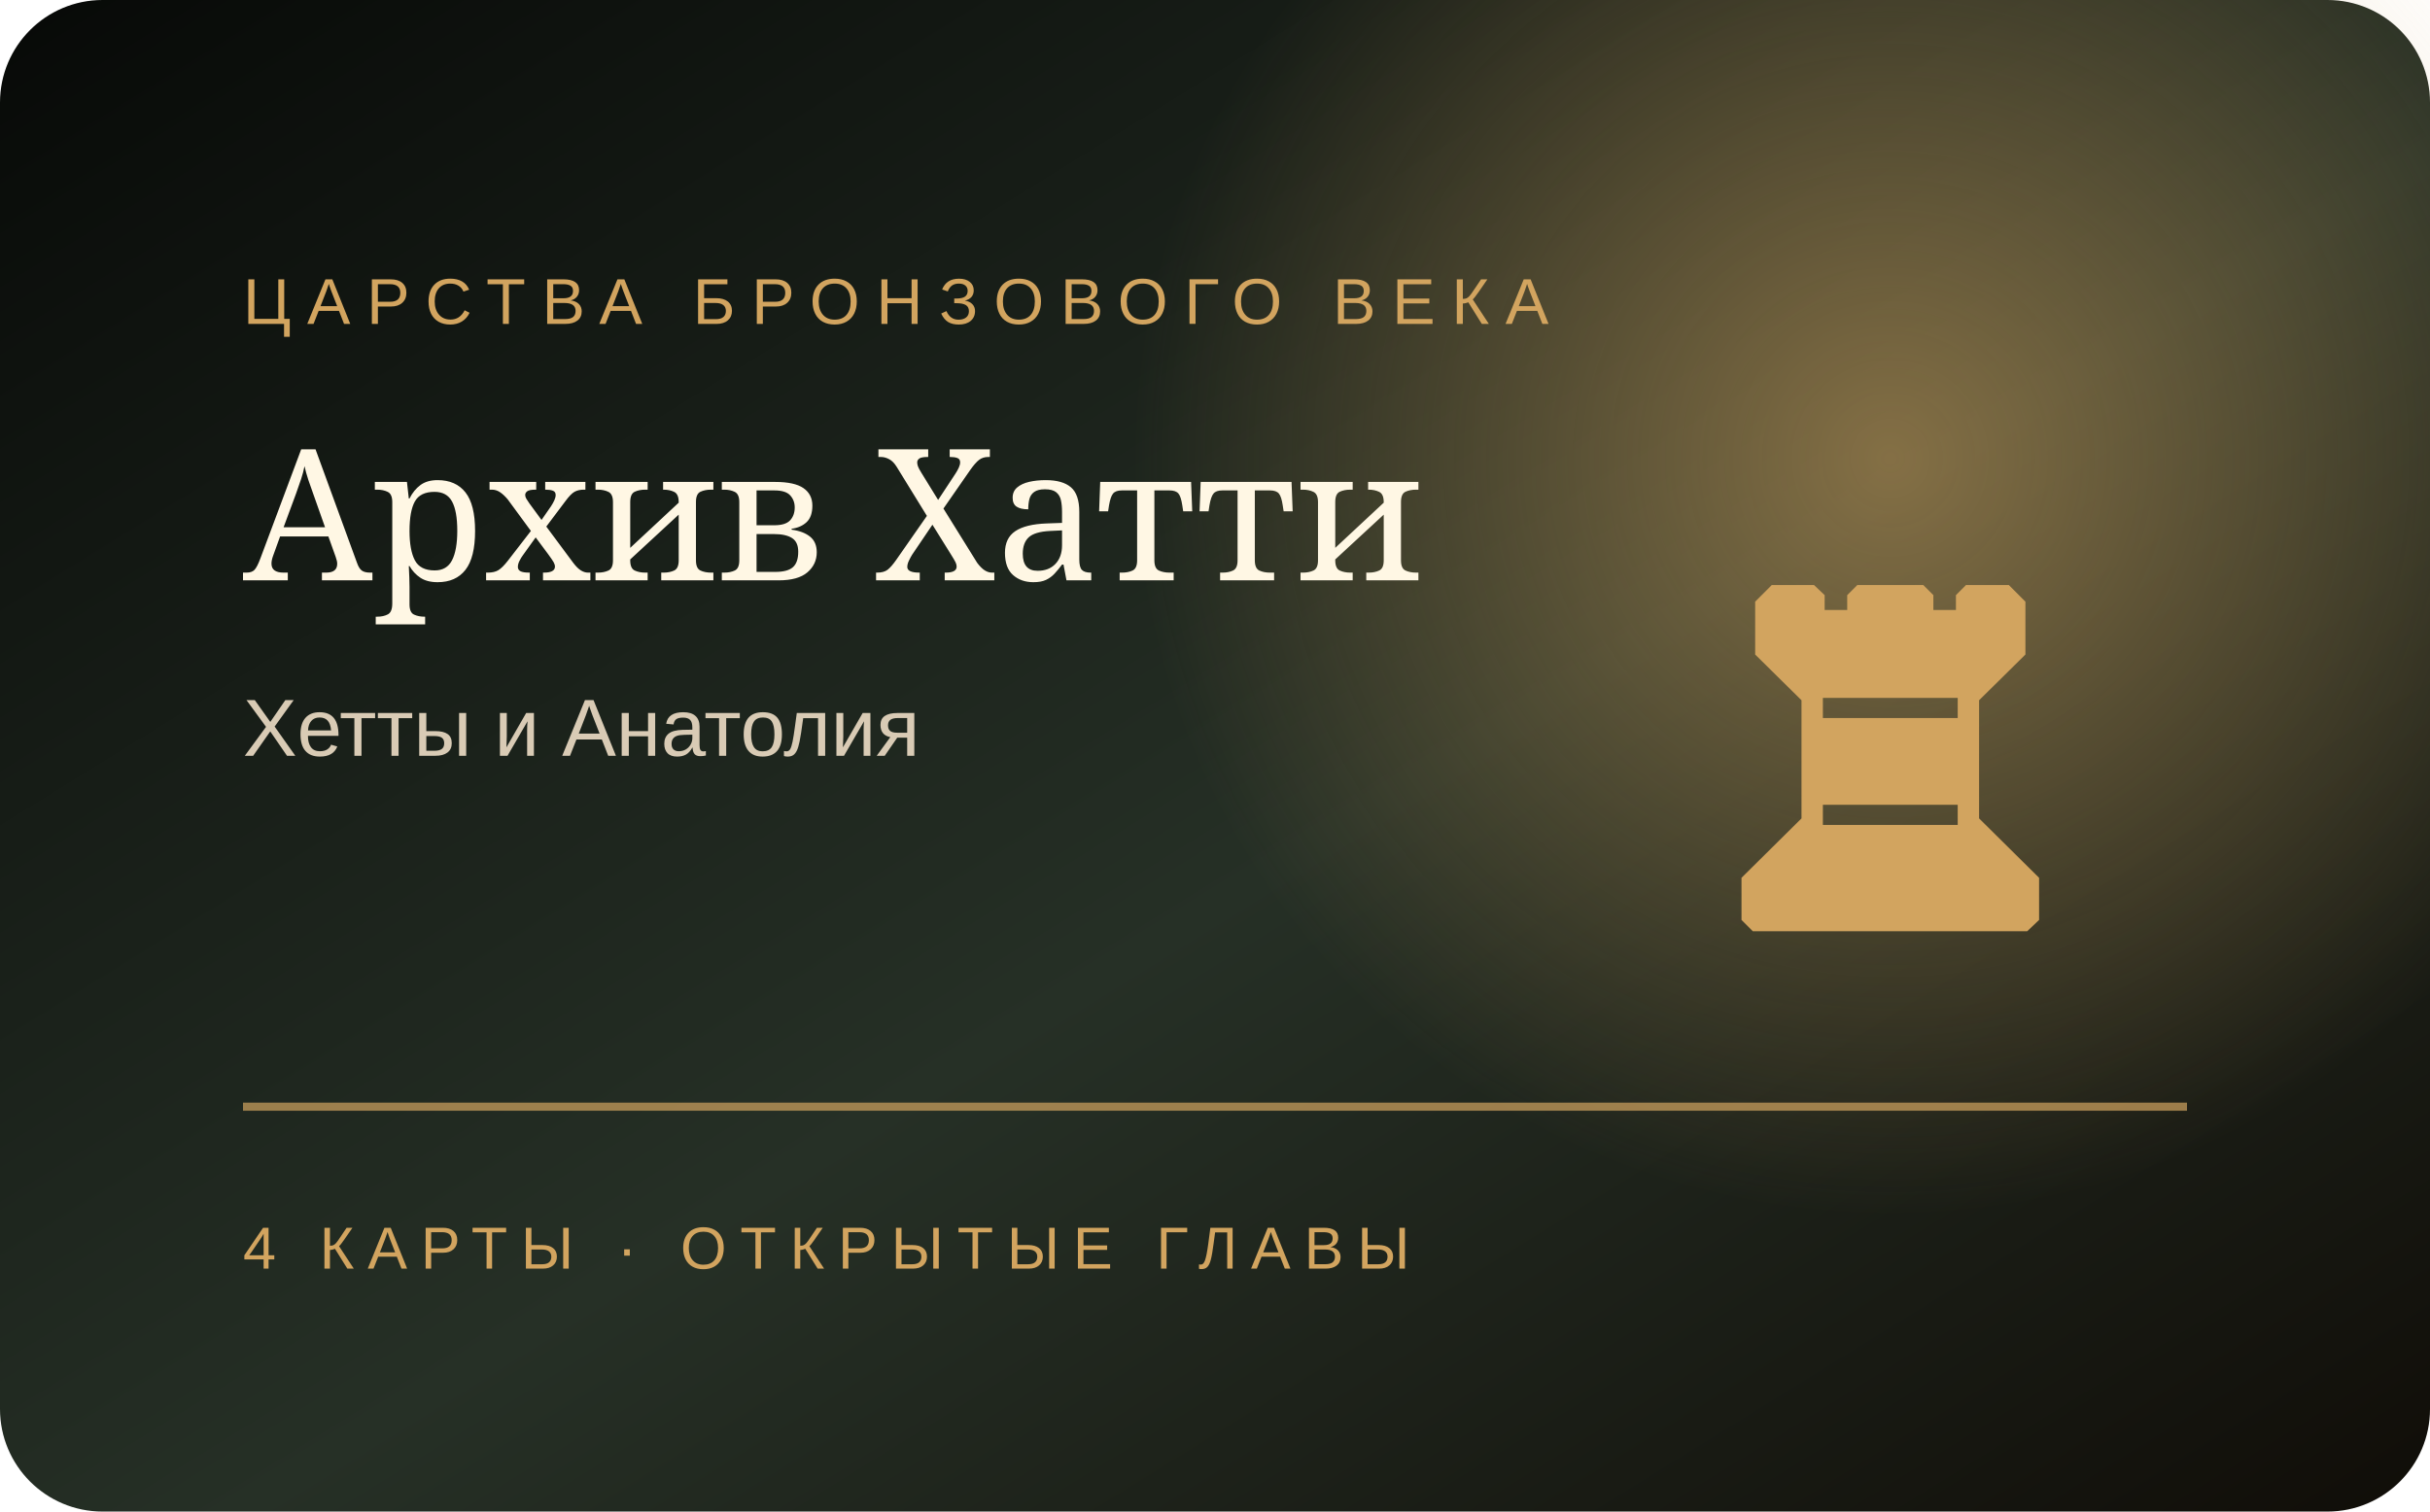
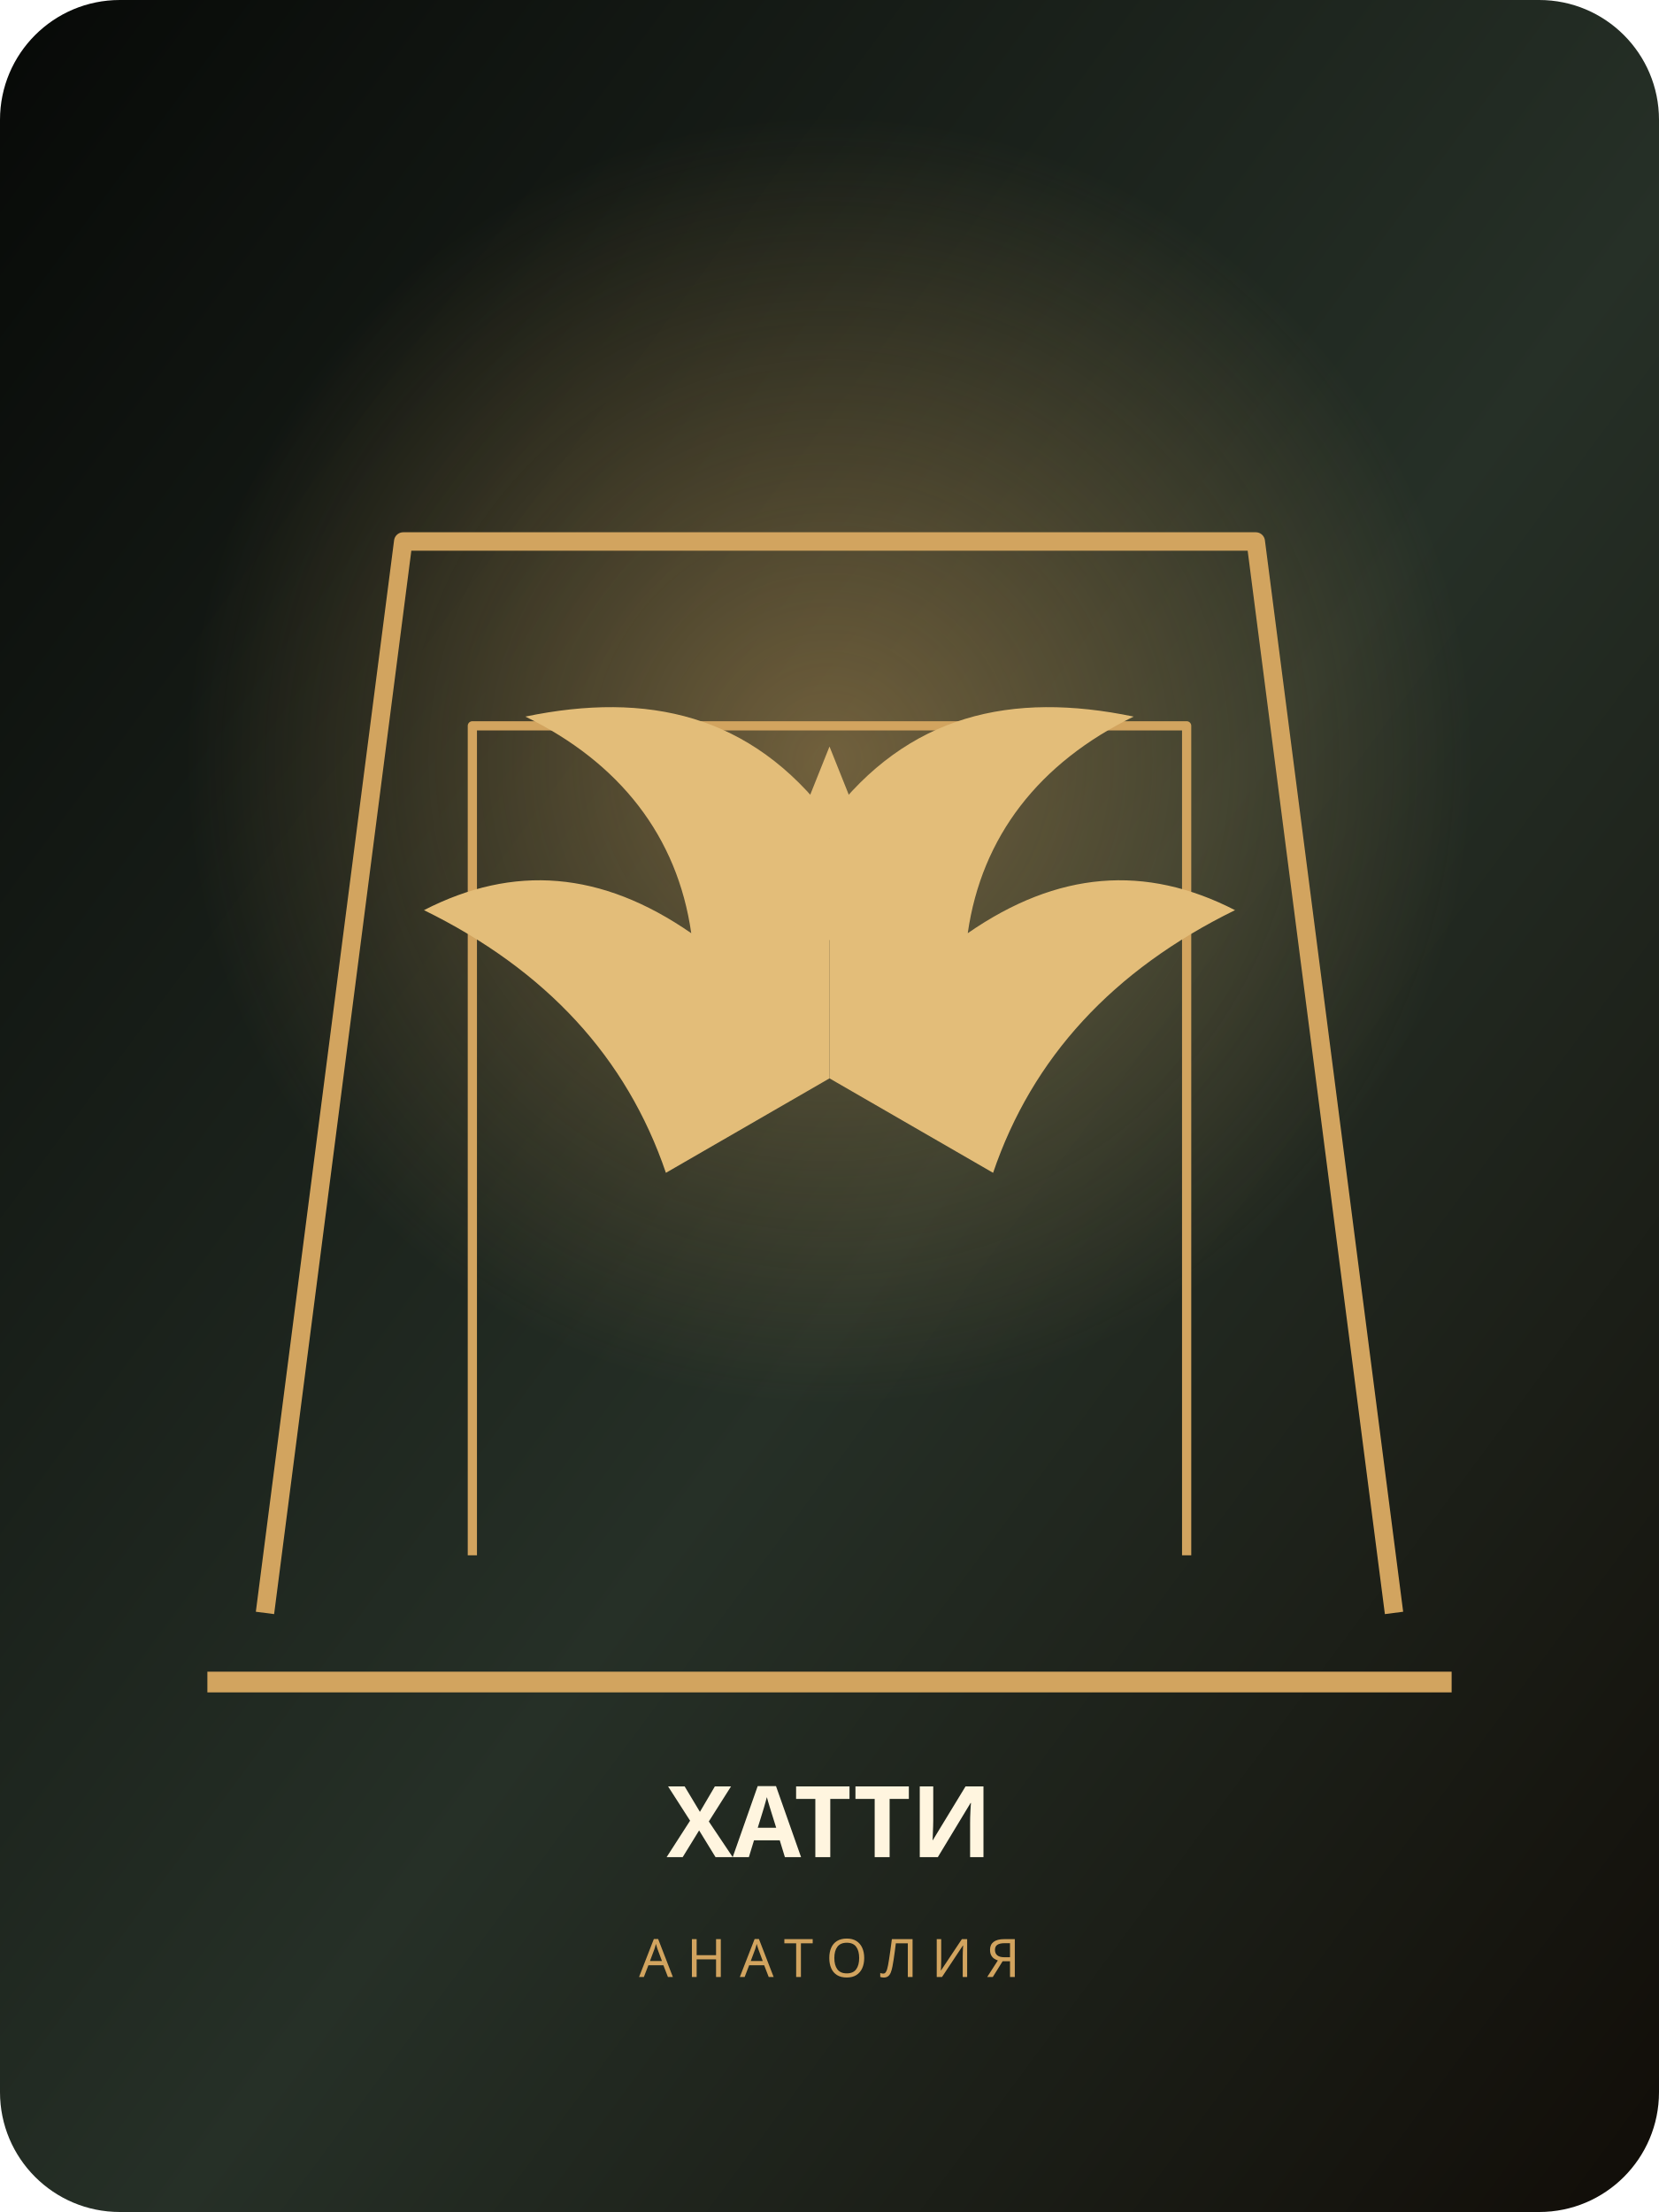
- <svg xmlns="http://www.w3.org/2000/svg" viewBox="0 0 900 560">
+ <svg xmlns="http://www.w3.org/2000/svg" viewBox="0 0 720 960" role="img" aria-labelledby="t d">
  <defs>
-     <linearGradient id="g" x2="1" y2="1">
+     <linearGradient id="bg" x2="1" y2="1">
      <stop stop-color="#070907" />
-       <stop offset=".55" stop-color="#263026" />
-       <stop offset="1" stop-color="#100d08" />
+       <stop offset=".55" stop-color="#263027" />
+       <stop offset="1" stop-color="#110d08" />
    </linearGradient>
    <radialGradient id="r">
-       <stop stop-color="#d2a45f" stop-opacity=".55" />
+       <stop stop-color="#d2a45f" stop-opacity=".46" />
      <stop offset="1" stop-color="#d2a45f" stop-opacity="0" />
    </radialGradient>
  </defs>
-   <rect width="900" height="560" rx="38" fill="url(#g)" />
-   <circle cx="700" cy="170" r="280" fill="url(#r)" />
-   <path d="M90 410 H810" stroke="#d2a45f" stroke-width="3" opacity=".7" />
-   <text x="90" y="120" fill="#d2a45f" font-size="24" font-family="Arial" letter-spacing="6">ЦАРСТВА БРОНЗОВОГО ВЕКА</text>
-   <text x="90" y="215" fill="#fff7e4" font-size="68" font-family="Georgia">Архив Хатти</text>
-   <text x="90" y="280" fill="#d9cbb5" font-size="30" font-family="Arial">Хетты и Анатолия</text>
-   <text x="700" y="345" text-anchor="middle" fill="#d2a45f" font-size="220" font-family="serif">♜</text>
-   <text x="90" y="470" fill="#d2a45f" font-size="22" font-family="Arial" letter-spacing="5">4 КАРТЫ · ОТКРЫТЫЕ ГЛАВЫ</text>
+   <rect width="720" height="960" rx="52" fill="url(#bg)" />
+   <circle cx="360" cy="330" r="280" fill="url(#r)" />
+   <g fill="none" stroke="#d2a45f" stroke-linejoin="round">
+     <path d="M115 700L175 235h370l60 465" stroke-width="8" />
+     <path d="M205 675V315h310v360" stroke-width="4" />
+     <path d="M90 730h540" stroke-width="9" />
+   </g>
+   <g fill="#e3bd79" transform="translate(360 450)">
+     <path d="M0-95c-34-45-79-55-132-44 41 20 66 52 72 94-39-27-77-30-116-10 53 26 88 64 105 114L0 18z" />
+     <path d="M0-95c34-45 79-55 132-44-41 20-66 52-72 94 39-27 77-30 116-10-53 26-88 64-105 114L0 18z" />
+     <circle cy="-64" r="22" />
+     <path d="M-16-86h32L0-126z" />
+   </g>
+   <text x="360" y="806" text-anchor="middle" fill="#fff5df" font-family="system-ui" font-size="43" font-weight="800">ХАТТИ</text>
+   <text x="360" y="858" text-anchor="middle" fill="#d2a45f" font-family="system-ui" font-size="23" letter-spacing="6">АНАТОЛИЯ</text>
</svg>
